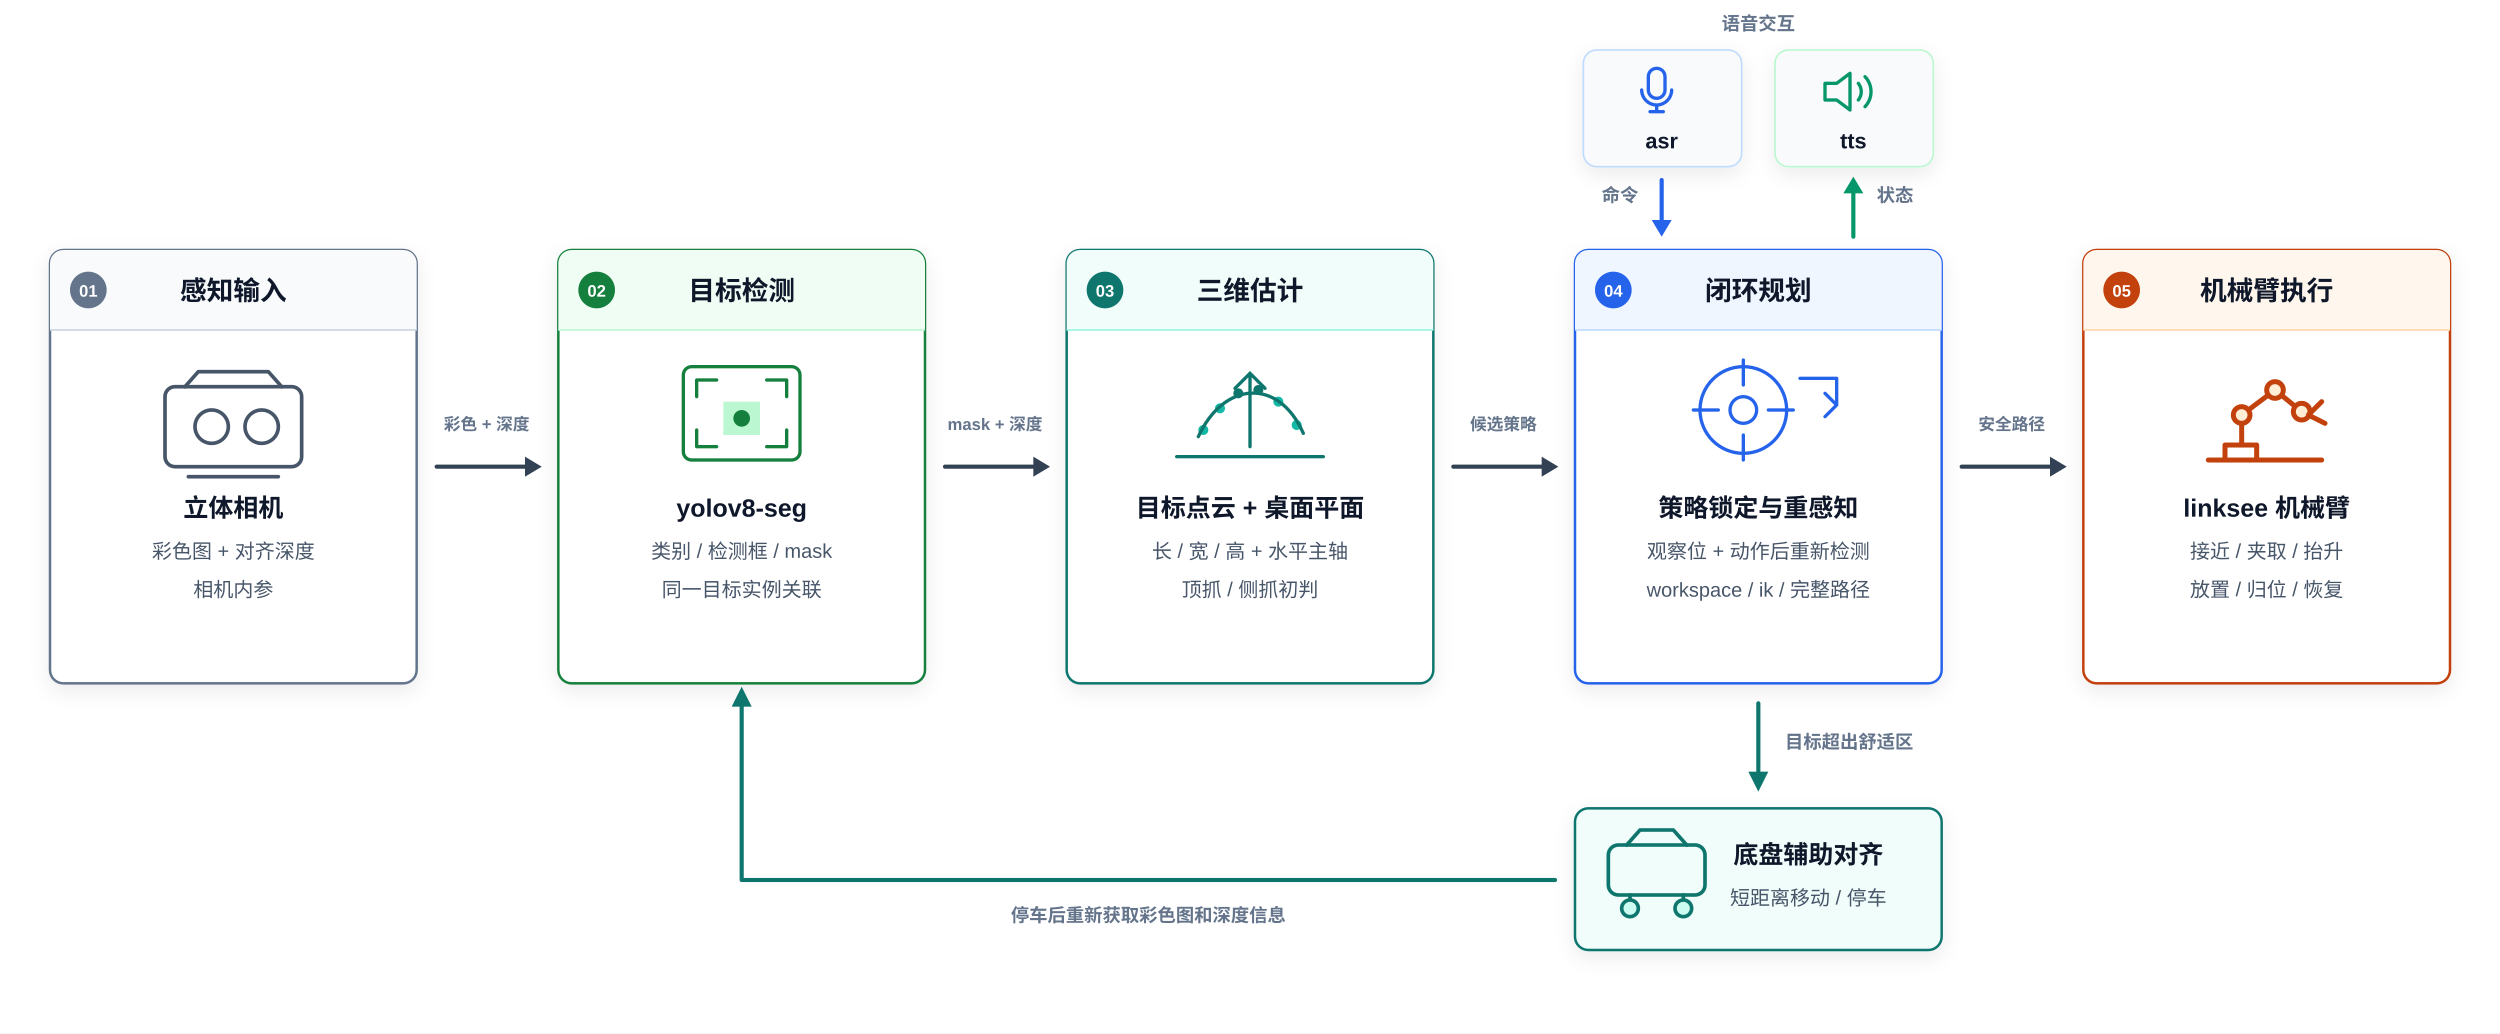
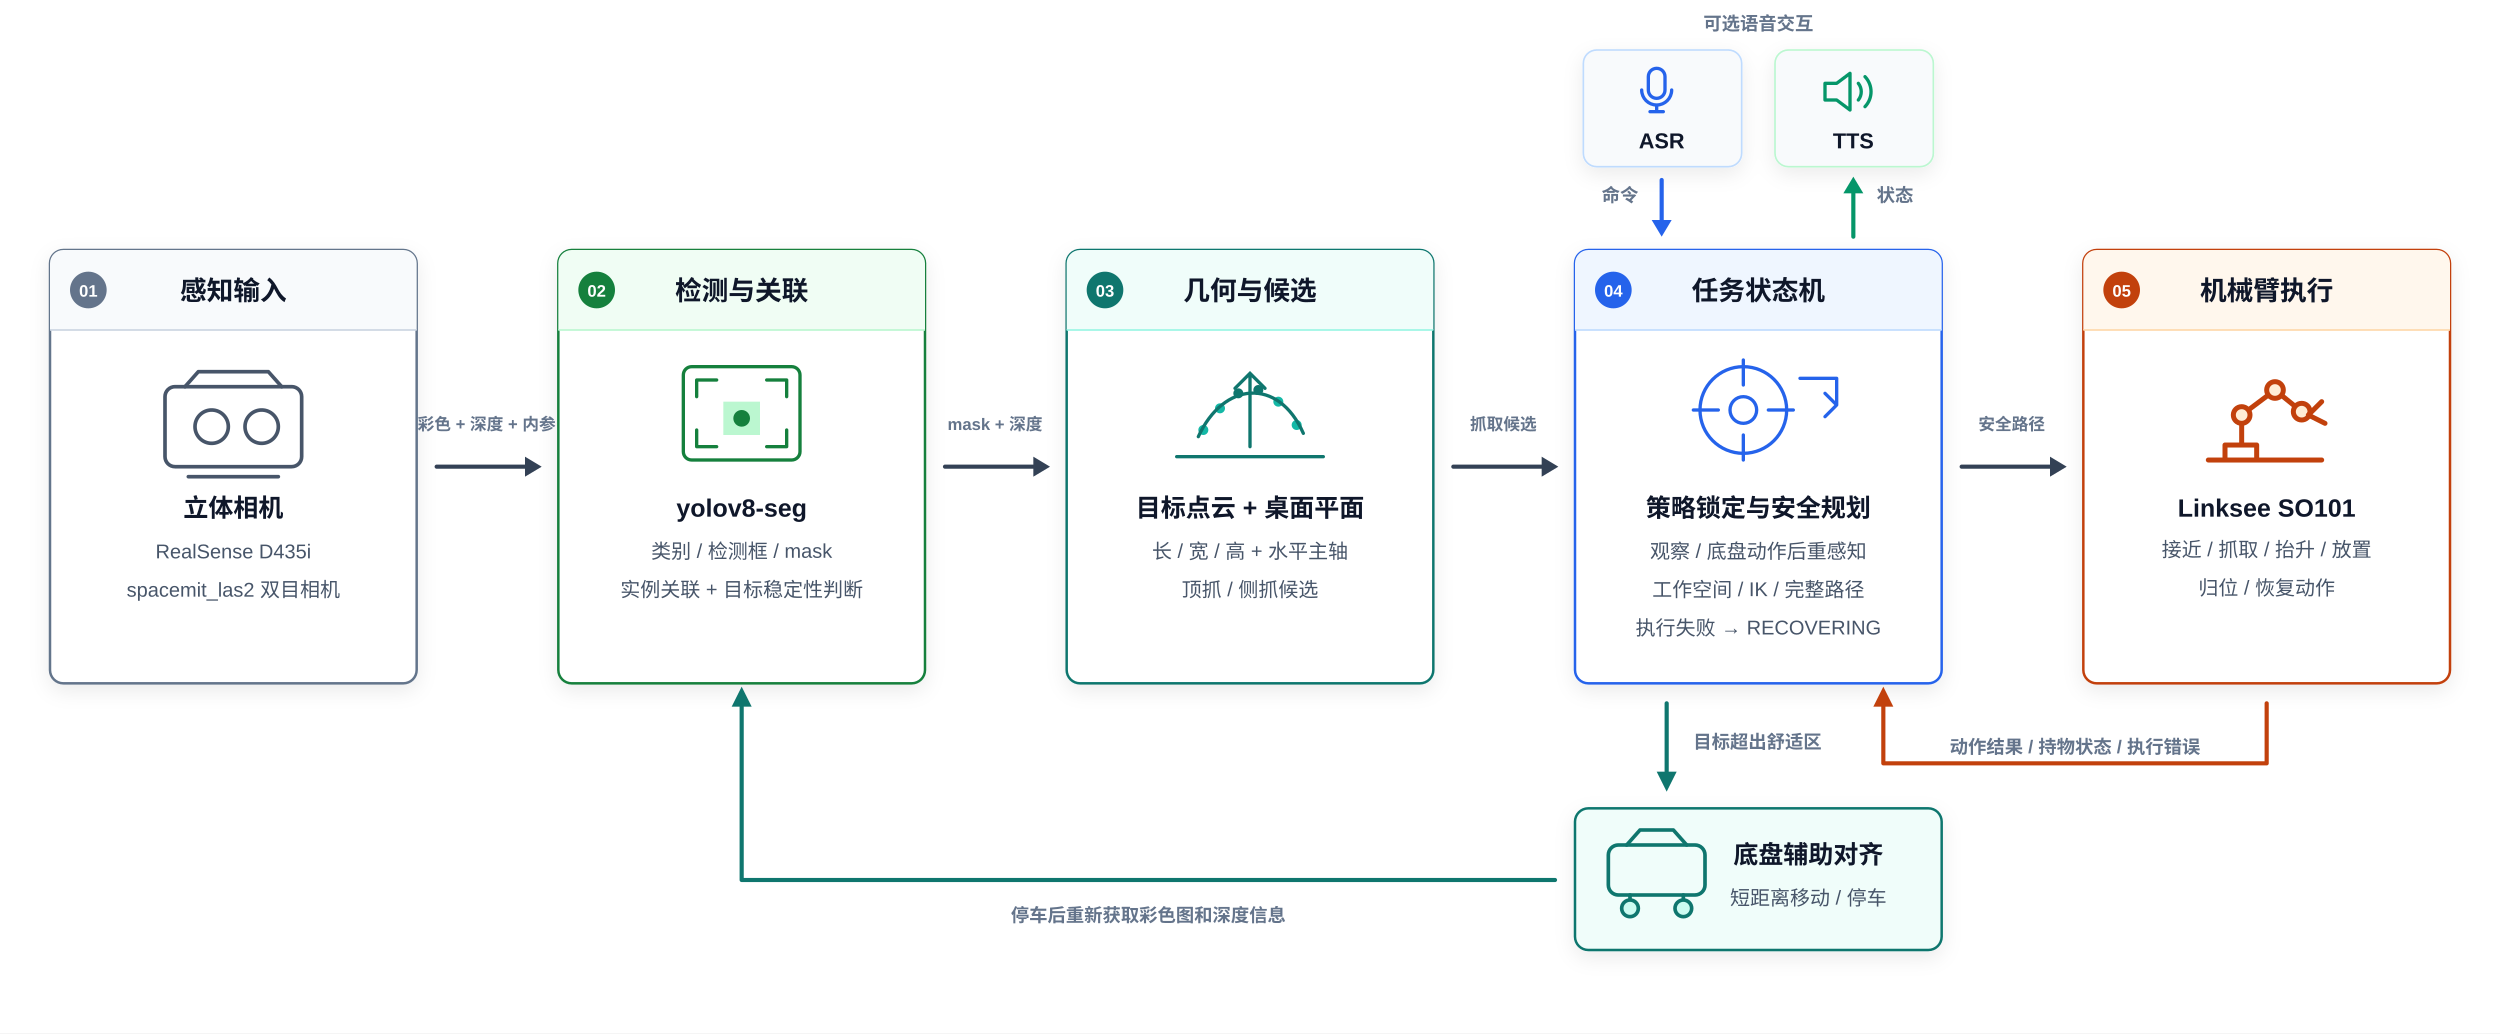
<svg xmlns="http://www.w3.org/2000/svg" width="1500" height="620" viewBox="0 0 1500 620" role="img" aria-labelledby="title desc">
  <defs>
    <filter id="shadow" x="-20%" y="-20%" width="140%" height="150%">
      <feDropShadow dx="0" dy="4" stdDeviation="6" flood-color="#0f172a" flood-opacity="0.08" />
    </filter>
    <style>
      .heading { font-family: Arial, 'Noto Sans CJK SC', sans-serif; font-size: 16px; font-weight: 700; fill: #0f172a; }
      .node-title { font-family: Arial, 'Noto Sans CJK SC', sans-serif; font-size: 15px; font-weight: 700; fill: #0f172a; }
      .body { font-family: Arial, 'Noto Sans CJK SC', sans-serif; font-size: 12px; fill: #475569; }
      .caption { font-family: Arial, 'Noto Sans CJK SC', sans-serif; font-size: 11px; font-weight: 600; fill: #64748b; }
      .flow-label { font-family: Arial, 'Noto Sans CJK SC', sans-serif; font-size: 10px; font-weight: 600; fill: #64748b; }
      .small-title { font-family: Arial, 'Noto Sans CJK SC', sans-serif; font-size: 13px; font-weight: 700; fill: #0f172a; }
      .step { font-family: Arial, 'Noto Sans CJK SC', sans-serif; font-size: 10px; font-weight: 700; fill: #ffffff; }
      .arrow { fill: none; stroke-width: 2.5; stroke-linecap: round; stroke-linejoin: round; }
    </style>
  </defs>
  <rect width="1500" height="620" fill="#ffffff" />
-   <text x="1055" y="18" text-anchor="middle" class="caption">语音交互</text>
+   <text x="1055" y="18" text-anchor="middle" class="caption">可选语音交互</text>
  <g filter="url(#shadow)">
    <rect x="950" y="30" width="95" height="70" rx="8" fill="#f8fafc" stroke="#bfdbfe" />
    <rect x="1065" y="30" width="95" height="70" rx="8" fill="#f8fafc" stroke="#bbf7d0" />
  </g>
  <g transform="translate(981 40)" fill="none" stroke="#2563eb" stroke-width="2" stroke-linecap="round" stroke-linejoin="round">
    <rect x="8" y="1" width="10" height="18" rx="5" />
    <path d="M4 14a9 9 0 0 0 18 0M13 23v4M9 27h8" />
  </g>
-   <text x="997" y="89" text-anchor="middle" class="small-title">asr</text>
+   <text x="997" y="89" text-anchor="middle" class="small-title">ASR</text>
  <g transform="translate(1094 42)" fill="none" stroke="#059669" stroke-width="2" stroke-linecap="round" stroke-linejoin="round">
    <path d="M1 8v10h7l8 6V2L8 8H1z" />
    <path d="M21 8a8 8 0 0 1 0 10M25 4a13 13 0 0 1 0 18" />
  </g>
-   <text x="1112" y="89" text-anchor="middle" class="small-title">tts</text>
+   <text x="1112" y="89" text-anchor="middle" class="small-title">TTS</text>
  <path class="arrow" d="M997 108V132" stroke="#2563eb" />
  <path d="M997 142l-6-10h12z" fill="#2563eb" />
  <path class="arrow" d="M1112 142V116" stroke="#059669" />
  <path d="M1112 106l-6 10h12z" fill="#059669" />
  <text x="983" y="121" text-anchor="end" class="caption">命令</text>
  <text x="1126" y="121" text-anchor="start" class="caption">状态</text>
  <g filter="url(#shadow)">
    <rect x="30" y="150" width="220" height="260" rx="8" fill="#ffffff" stroke="#64748b" stroke-width="1.5" />
    <rect x="335" y="150" width="220" height="260" rx="8" fill="#ffffff" stroke="#15803d" stroke-width="1.5" />
    <rect x="640" y="150" width="220" height="260" rx="8" fill="#ffffff" stroke="#0f766e" stroke-width="1.5" />
    <rect x="945" y="150" width="220" height="260" rx="8" fill="#ffffff" stroke="#2563eb" stroke-width="1.5" />
    <rect x="1250" y="150" width="220" height="260" rx="8" fill="#ffffff" stroke="#c2410c" stroke-width="1.5" />
  </g>
  <path d="M38 150H242a8 8 0 0 1 8 8v40H30v-40a8 8 0 0 1 8-8z" fill="#f8fafc" />
  <path d="M343 150H547a8 8 0 0 1 8 8v40H335v-40a8 8 0 0 1 8-8z" fill="#f0fdf4" />
  <path d="M648 150H852a8 8 0 0 1 8 8v40H640v-40a8 8 0 0 1 8-8z" fill="#f0fdfa" />
  <path d="M953 150H1157a8 8 0 0 1 8 8v40H945v-40a8 8 0 0 1 8-8z" fill="#eff6ff" />
  <path d="M1258 150H1462a8 8 0 0 1 8 8v40H1250v-40a8 8 0 0 1 8-8z" fill="#fff7ed" />
  <line x1="30" y1="198" x2="250" y2="198" stroke="#cbd5e1" />
  <line x1="335" y1="198" x2="555" y2="198" stroke="#bbf7d0" />
  <line x1="640" y1="198" x2="860" y2="198" stroke="#99f6e4" />
  <line x1="945" y1="198" x2="1165" y2="198" stroke="#bfdbfe" />
  <line x1="1250" y1="198" x2="1470" y2="198" stroke="#fed7aa" />
  <circle cx="53" cy="174" r="11" fill="#64748b" />
  <circle cx="358" cy="174" r="11" fill="#15803d" />
  <circle cx="663" cy="174" r="11" fill="#0f766e" />
  <circle cx="968" cy="174" r="11" fill="#2563eb" />
  <circle cx="1273" cy="174" r="11" fill="#c2410c" />
  <text x="53" y="178" text-anchor="middle" class="step">01</text>
  <text x="358" y="178" text-anchor="middle" class="step">02</text>
  <text x="663" y="178" text-anchor="middle" class="step">03</text>
  <text x="968" y="178" text-anchor="middle" class="step">04</text>
  <text x="1273" y="178" text-anchor="middle" class="step">05</text>
  <text x="140" y="180" text-anchor="middle" class="heading">感知输入</text>
-   <text x="445" y="180" text-anchor="middle" class="heading">目标检测</text>
-   <text x="750" y="180" text-anchor="middle" class="heading">三维估计</text>
-   <text x="1055" y="180" text-anchor="middle" class="heading">闭环规划</text>
+   <text x="445" y="180" text-anchor="middle" class="heading">检测与关联</text>
+   <text x="750" y="180" text-anchor="middle" class="heading">几何与候选</text>
+   <text x="1055" y="180" text-anchor="middle" class="heading">任务状态机</text>
  <text x="1360" y="180" text-anchor="middle" class="heading">机械臂执行</text>
  <g transform="translate(99 224)" fill="none" stroke="#475569" stroke-width="2.2" stroke-linecap="round" stroke-linejoin="round">
    <rect x="0" y="8" width="82" height="48" rx="6" />
    <circle cx="28" cy="32" r="10" />
    <circle cx="58" cy="32" r="10" />
    <path d="M12 8l8-9h42l8 9M14 62h54" />
  </g>
  <text x="140" y="310" text-anchor="middle" class="node-title">立体相机</text>
-   <text x="140" y="335" text-anchor="middle" class="body">彩色图 + 对齐深度</text>
-   <text x="140" y="358" text-anchor="middle" class="body">相机内参</text>
+   <text x="140" y="335" text-anchor="middle" class="body">RealSense D435i</text>
+   <text x="140" y="358" text-anchor="middle" class="body">spacemit_las2 双目相机</text>
  <g transform="translate(410 220)" fill="none" stroke="#15803d" stroke-width="2" stroke-linecap="round" stroke-linejoin="round">
    <rect x="0" y="0" width="70" height="56" rx="5" />
    <path d="M8 18V8h12M50 8h12v10M62 38v10H50M20 48H8V38" />
    <path d="M24 21h22v20H24z" fill="#bbf7d0" stroke="none" />
    <circle cx="35" cy="31" r="5" fill="#15803d" stroke="none" />
  </g>
  <text x="445" y="310" text-anchor="middle" class="node-title">yolov8-seg</text>
  <text x="445" y="335" text-anchor="middle" class="body">类别 / 检测框 / mask</text>
-   <text x="445" y="358" text-anchor="middle" class="body">同一目标实例关联</text>
+   <text x="445" y="358" text-anchor="middle" class="body">实例关联 + 目标稳定性判断</text>
  <g transform="translate(706 216)" fill="none" stroke="#0f766e" stroke-width="2" stroke-linecap="round">
    <path d="M0 58H88" />
    <circle cx="16" cy="42" r="3" fill="#14b8a6" stroke="none" />
    <circle cx="26" cy="29" r="3" fill="#14b8a6" stroke="none" />
    <circle cx="37" cy="20" r="3" fill="#0f766e" stroke="none" />
    <circle cx="49" cy="18" r="3" fill="#0f766e" stroke="none" />
    <circle cx="61" cy="25" r="3" fill="#14b8a6" stroke="none" />
    <circle cx="72" cy="39" r="3" fill="#14b8a6" stroke="none" />
    <path d="M13 46C28 13 61 10 76 44" />
    <path d="M44 8v44M35 17l9-9 9 9" />
  </g>
  <text x="750" y="310" text-anchor="middle" class="node-title">目标点云 + 桌面平面</text>
  <text x="750" y="335" text-anchor="middle" class="body">长 / 宽 / 高 + 水平主轴</text>
-   <text x="750" y="358" text-anchor="middle" class="body">顶抓 / 侧抓初判</text>
+   <text x="750" y="358" text-anchor="middle" class="body">顶抓 / 侧抓候选</text>
  <g transform="translate(1008 216)" fill="none" stroke="#2563eb" stroke-width="2" stroke-linecap="round" stroke-linejoin="round">
    <circle cx="38" cy="30" r="26" />
    <circle cx="38" cy="30" r="8" />
    <path d="M38 0v15M38 45v15M8 30h15M53 30h15" />
    <path d="M72 11h22v16M94 27l-7-7M94 27l-7 7" />
  </g>
-   <text x="1055" y="310" text-anchor="middle" class="node-title">策略锁定与重感知</text>
-   <text x="1055" y="335" text-anchor="middle" class="body">观察位 + 动作后重新检测</text>
-   <text x="1055" y="358" text-anchor="middle" class="body">workspace / ik / 完整路径</text>
+   <text x="1055" y="310" text-anchor="middle" class="node-title">策略锁定与安全规划</text>
+   <text x="1055" y="335" text-anchor="middle" class="body">观察 / 底盘动作后重感知</text>
+   <text x="1055" y="358" text-anchor="middle" class="body">工作空间 / IK / 完整路径</text>
+   <text x="1055" y="381" text-anchor="middle" class="body">执行失败 → RECOVERING</text>
  <g transform="translate(1325 218)" fill="none" stroke="#c2410c" stroke-width="3" stroke-linecap="round" stroke-linejoin="round">
    <path d="M0 58h68M10 58v-9h19v9M20 49V31l20-15 16 13" />
    <circle cx="20" cy="31" r="5" fill="#ffedd5" />
    <circle cx="40" cy="16" r="5" fill="#ffedd5" />
    <circle cx="56" cy="29" r="5" fill="#ffedd5" />
    <path d="M60 31l10 5M60 31l8-8" />
  </g>
-   <text x="1360" y="310" text-anchor="middle" class="node-title">linksee 机械臂</text>
-   <text x="1360" y="335" text-anchor="middle" class="body">接近 / 夹取 / 抬升</text>
-   <text x="1360" y="358" text-anchor="middle" class="body">放置 / 归位 / 恢复</text>
+   <text x="1360" y="310" text-anchor="middle" class="node-title">Linksee SO101</text>
+   <text x="1360" y="334" text-anchor="middle" class="body">接近 / 抓取 / 抬升 / 放置</text>
+   <text x="1360" y="357" text-anchor="middle" class="body">归位 / 恢复动作</text>
  <path class="arrow" d="M262 280H315" stroke="#334155" />
  <path d="M325 280l-10-6v12z" fill="#334155" />
  <path class="arrow" d="M567 280H620" stroke="#334155" />
  <path d="M630 280l-10-6v12z" fill="#334155" />
  <path class="arrow" d="M872 280H925" stroke="#334155" />
  <path d="M935 280l-10-6v12z" fill="#334155" />
  <path class="arrow" d="M1177 280H1230" stroke="#334155" />
  <path d="M1240 280l-10-6v12z" fill="#334155" />
-   <text x="292" y="258" text-anchor="middle" class="flow-label">彩色 + 深度</text>
+   <text x="292" y="258" text-anchor="middle" class="flow-label">彩色 + 深度 + 内参</text>
  <text x="597" y="258" text-anchor="middle" class="flow-label">mask + 深度</text>
-   <text x="902" y="258" text-anchor="middle" class="flow-label">候选策略</text>
+   <text x="902" y="258" text-anchor="middle" class="flow-label">抓取候选</text>
  <text x="1207" y="258" text-anchor="middle" class="flow-label">安全路径</text>
+   <path class="arrow" d="M1360 422V458H1130V422" stroke="#c2410c" />
+   <path d="M1130 412l-6 12h12z" fill="#c2410c" />
+   <text x="1245" y="452" text-anchor="middle" class="caption">动作结果 / 持物状态 / 执行错误</text>
  <g filter="url(#shadow)">
    <rect x="945" y="485" width="220" height="85" rx="8" fill="#f0fdfa" stroke="#0f766e" stroke-width="1.5" />
  </g>
  <g transform="translate(965 507)" fill="none" stroke="#0f766e" stroke-width="2.2" stroke-linecap="round" stroke-linejoin="round">
    <rect x="0" y="0" width="58" height="30" rx="6" />
    <path d="M11 0l8-9h20l8 9M13 30v8M45 30v8" />
    <circle cx="13" cy="38" r="5" fill="#ccfbf1" />
    <circle cx="45" cy="38" r="5" fill="#ccfbf1" />
  </g>
  <text x="1085" y="518" text-anchor="middle" class="node-title">底盘辅助对齐</text>
  <text x="1085" y="543" text-anchor="middle" class="body">短距离移动 / 停车</text>
-   <path class="arrow" d="M1055 422V463" stroke="#0f766e" />
-   <path d="M1055 475l-6-12h12z" fill="#0f766e" />
-   <text x="1071" y="449" text-anchor="start" class="caption">目标超出舒适区</text>
+   <path class="arrow" d="M1000 422V463" stroke="#0f766e" />
+   <path d="M1000 475l-6-12h12z" fill="#0f766e" />
+   <text x="1016" y="449" text-anchor="start" class="caption">目标超出舒适区</text>
  <path class="arrow" d="M933 528H445V424" stroke="#0f766e" />
  <path d="M445 412l-6 12h12z" fill="#0f766e" />
  <text x="689" y="553" text-anchor="middle" class="caption">停车后重新获取彩色图和深度信息</text>
</svg>
